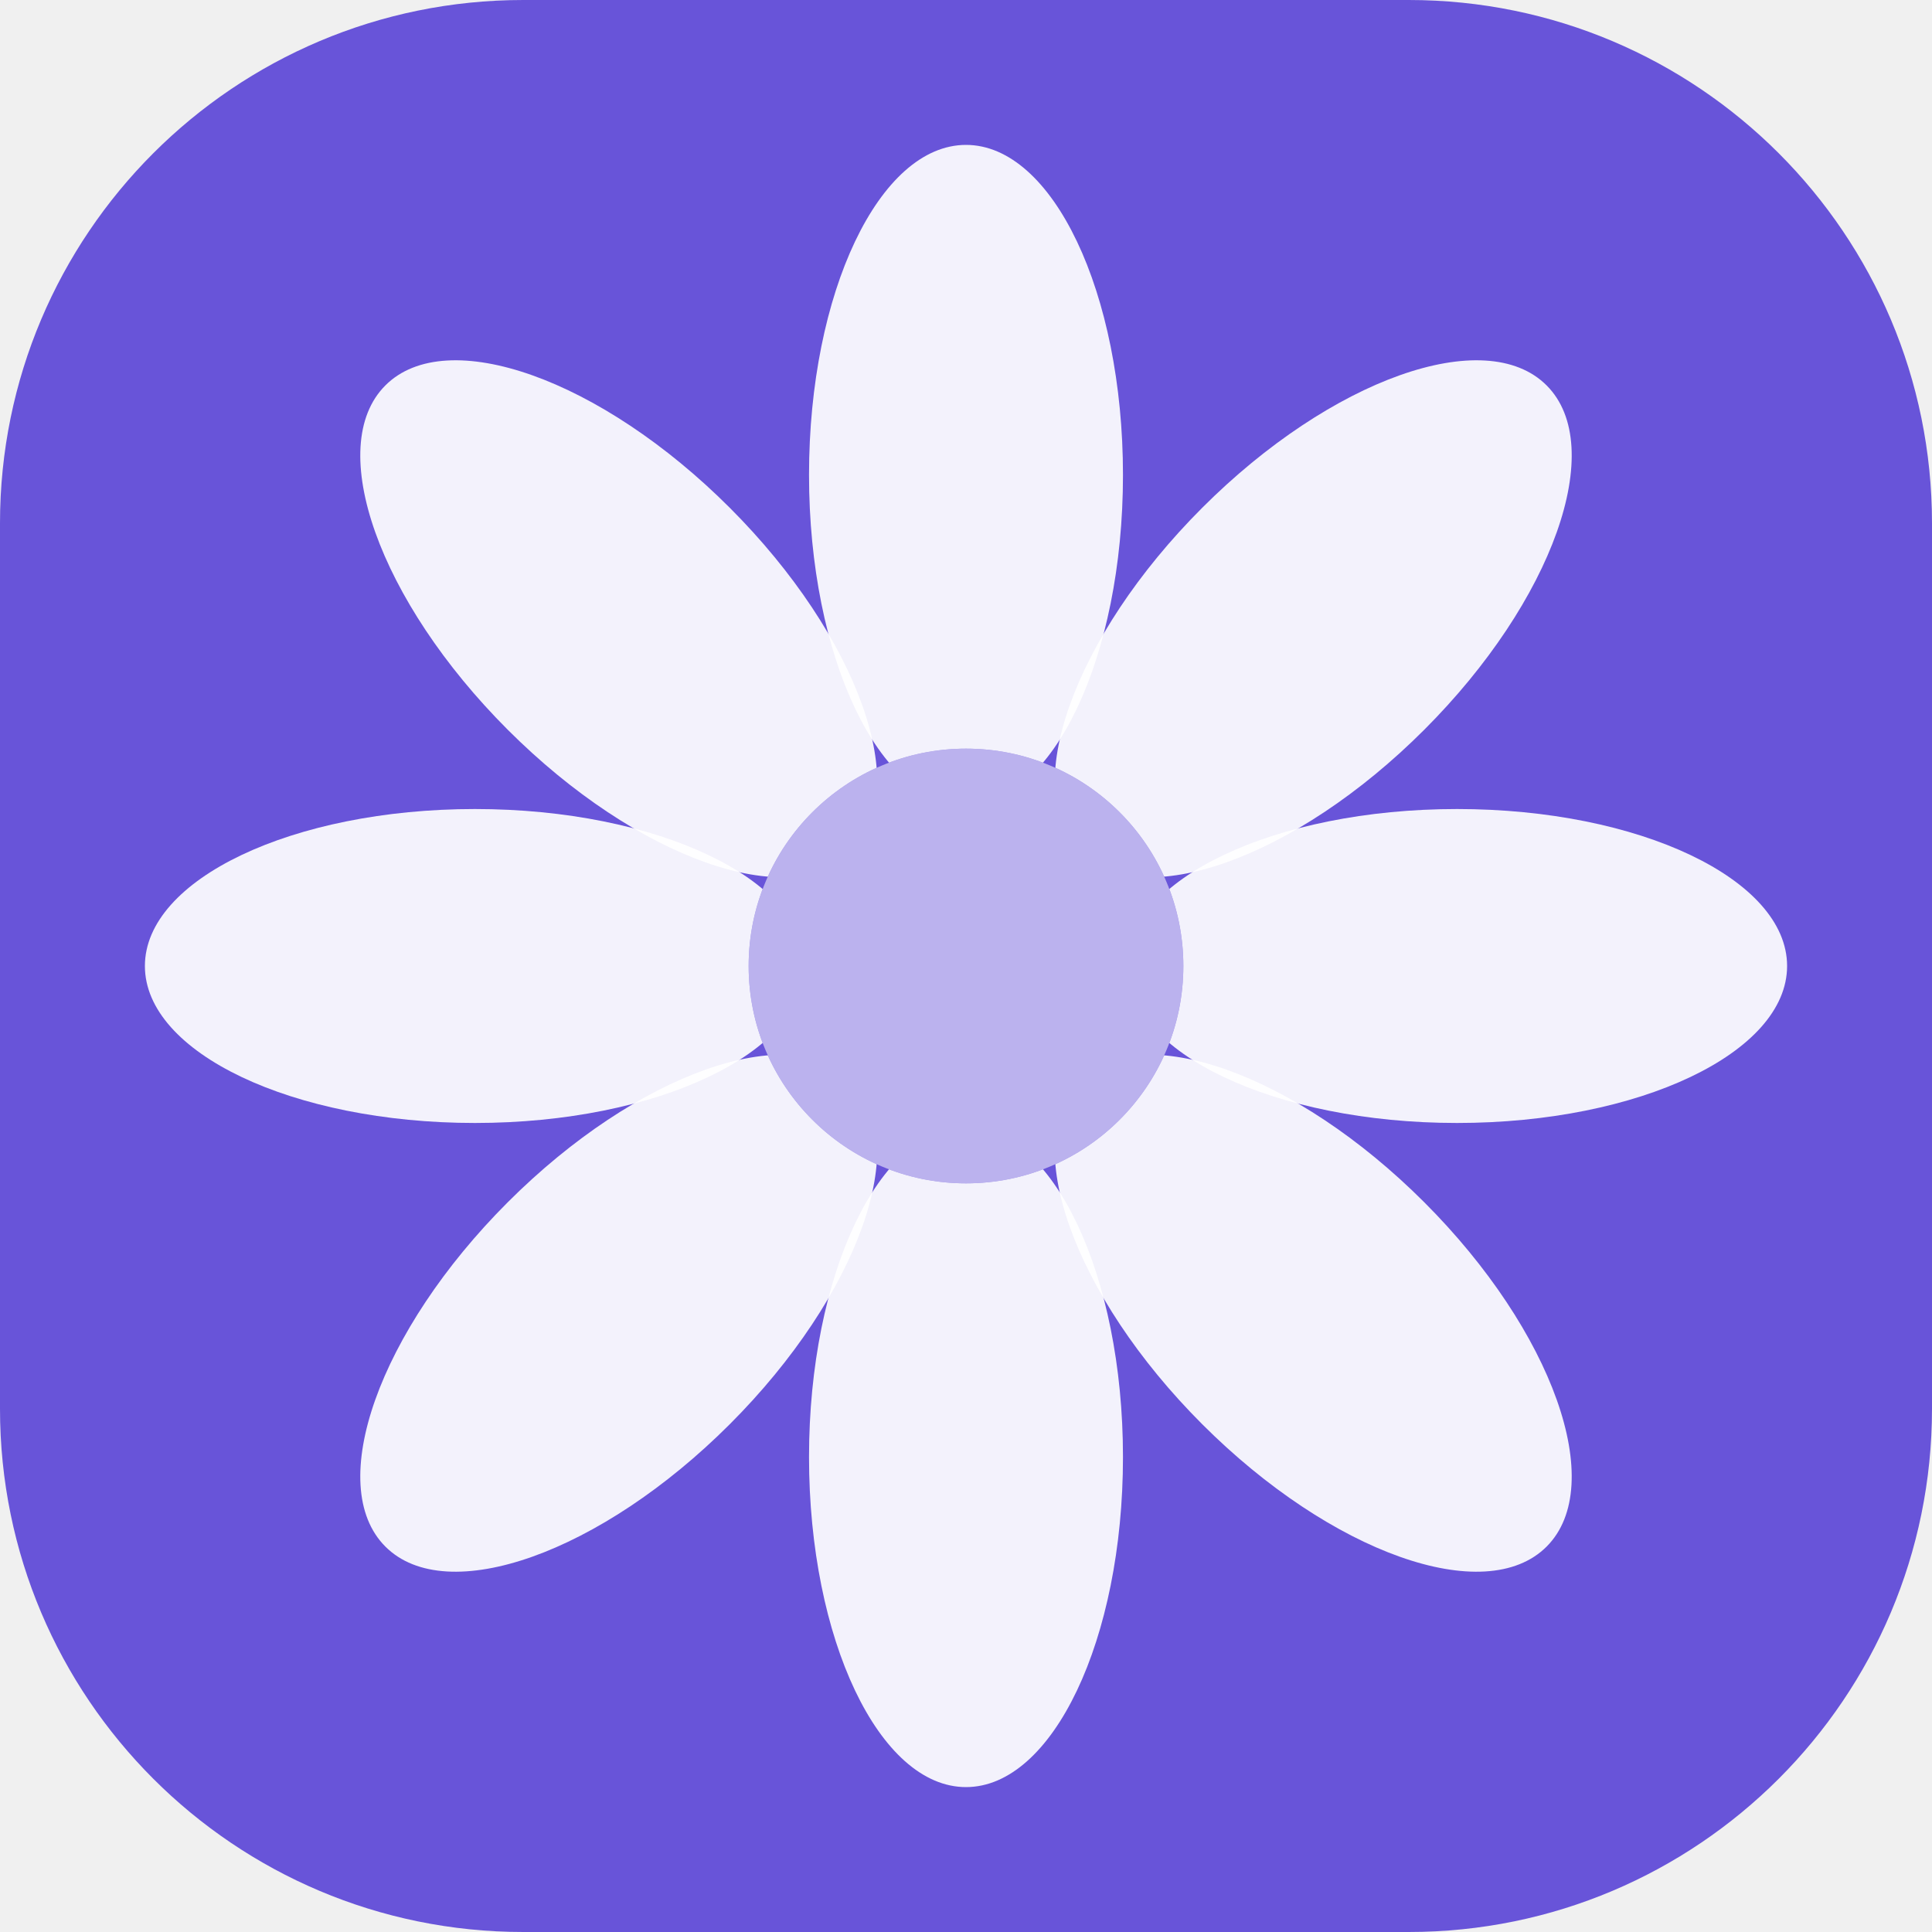
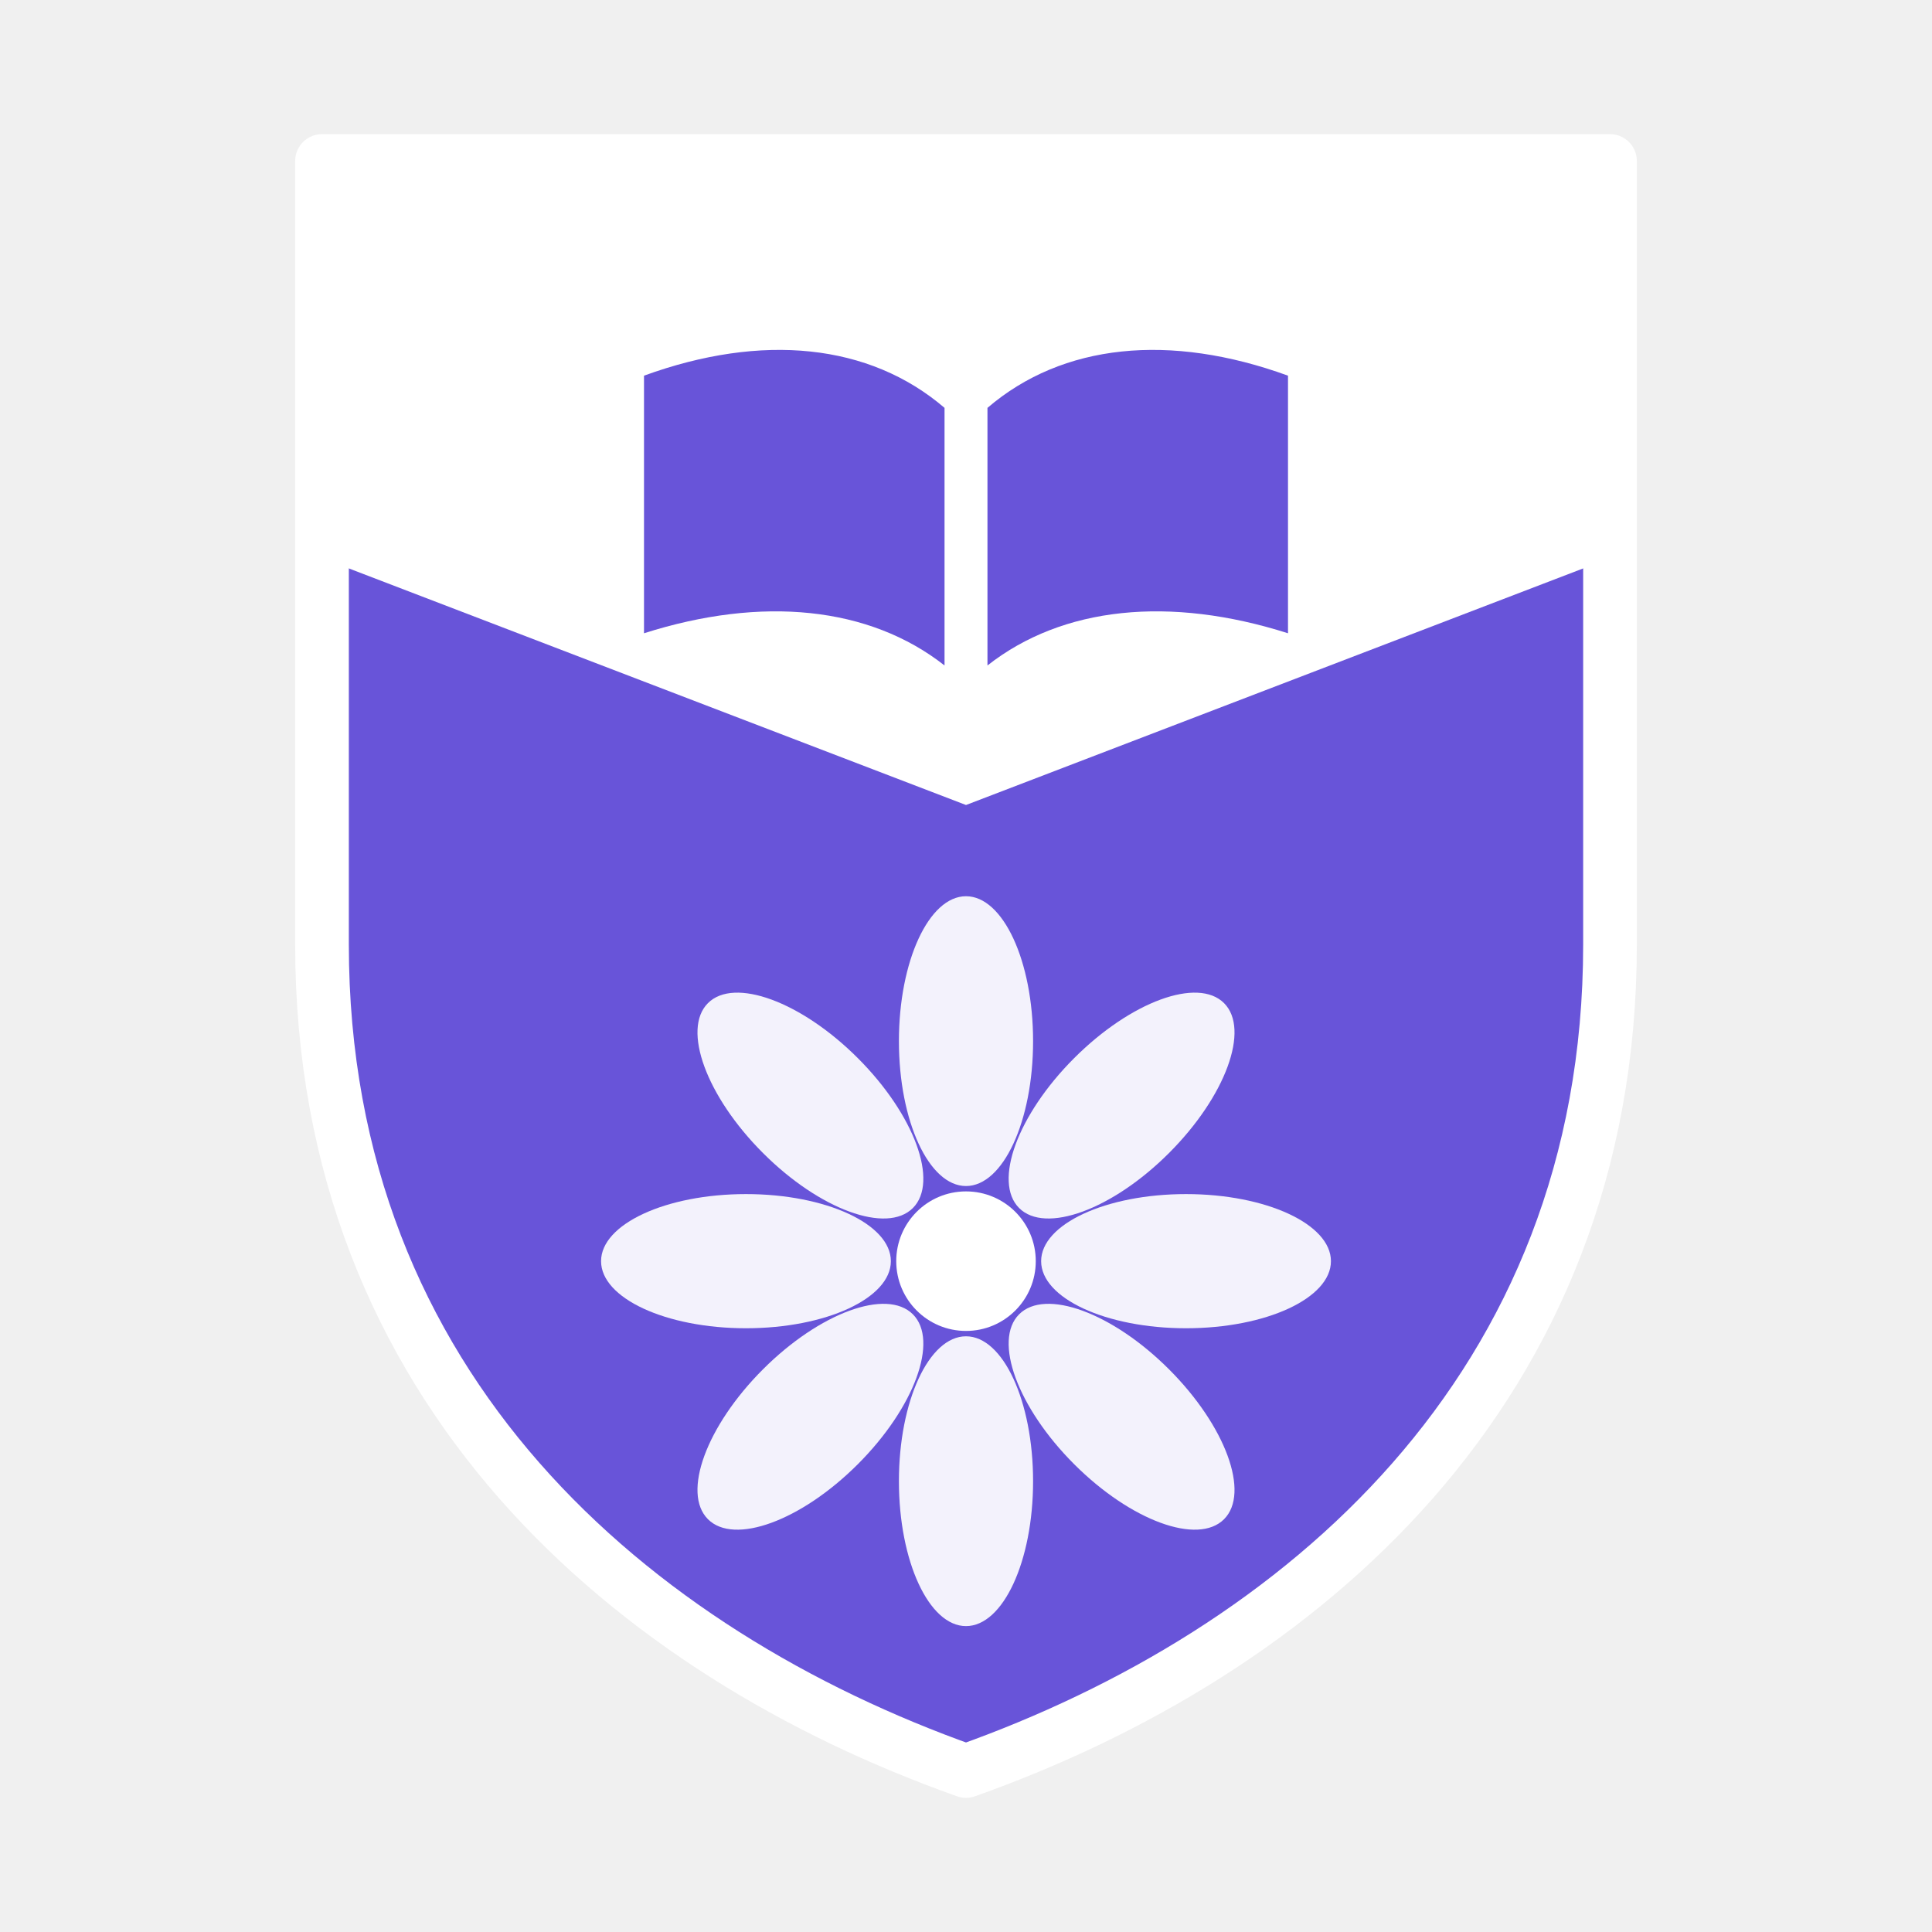
- <svg xmlns="http://www.w3.org/2000/svg" width="24" height="24" viewBox="0 0 24 24">
-   <rect width="24" height="24" rx="6.5" fill="#6854d9" />
+ <svg xmlns="http://www.w3.org/2000/svg" width="36" height="36" viewBox="-2 0 36 36">
+   <path d="M4 3h24v14.6c0 8.3-5.8 13.2-12 15.4C9.8 30.8 4 25.9 4 17.6Z" fill="#6854d9" stroke="#fff" stroke-width="1" stroke-linejoin="round" />
+   <path d="M4 3h24v7.4L16 15 4 10.4Z" fill="#fff" />
+   <g fill="#6854d9">
+     <path d="M10 7c2.2-.8 4.2-.6 5.6.6v4.8c-1.4-1.1-3.4-1.3-5.6-.6Z" />
+     <path d="M22 7c-2.2-.8-4.2-.6-5.6.6v4.8c1.4-1.1 3.4-1.3 5.6-.6Z" />
+   </g>
  <g fill="#fff" fill-opacity=".92">
-     <ellipse cx="12" cy="5.9" rx="1.95" ry="4.1" />
-     <ellipse cx="12" cy="5.9" rx="1.95" ry="4.1" transform="rotate(45 12 12)" />
-     <ellipse cx="12" cy="5.9" rx="1.95" ry="4.1" transform="rotate(90 12 12)" />
-     <ellipse cx="12" cy="5.9" rx="1.95" ry="4.1" transform="rotate(135 12 12)" />
-     <ellipse cx="12" cy="5.9" rx="1.95" ry="4.1" transform="rotate(180 12 12)" />
-     <ellipse cx="12" cy="5.9" rx="1.95" ry="4.1" transform="rotate(225 12 12)" />
-     <ellipse cx="12" cy="5.9" rx="1.95" ry="4.1" transform="rotate(270 12 12)" />
-     <ellipse cx="12" cy="5.9" rx="1.95" ry="4.1" transform="rotate(315 12 12)" />
+     <ellipse cx="16" cy="19.4" rx="1.25" ry="2.7" />
+     <ellipse cx="16" cy="19.4" rx="1.25" ry="2.7" transform="rotate(45 16 23.5)" />
+     <ellipse cx="16" cy="19.4" rx="1.25" ry="2.7" transform="rotate(90 16 23.5)" />
+     <ellipse cx="16" cy="19.4" rx="1.25" ry="2.7" transform="rotate(135 16 23.5)" />
+     <ellipse cx="16" cy="19.4" rx="1.25" ry="2.7" transform="rotate(180 16 23.5)" />
+     <ellipse cx="16" cy="19.4" rx="1.25" ry="2.7" transform="rotate(225 16 23.5)" />
+     <ellipse cx="16" cy="19.4" rx="1.25" ry="2.7" transform="rotate(270 16 23.5)" />
+     <ellipse cx="16" cy="19.4" rx="1.25" ry="2.7" transform="rotate(315 16 23.5)" />
  </g>
-   <circle cx="12" cy="12" r="2.7" fill="#6854d9" />
-   <circle cx="12" cy="12" r="2.7" fill="#fff" fill-opacity=".55" />
+   <circle cx="16" cy="23.5" r="1.3" fill="#fff" />
</svg>
